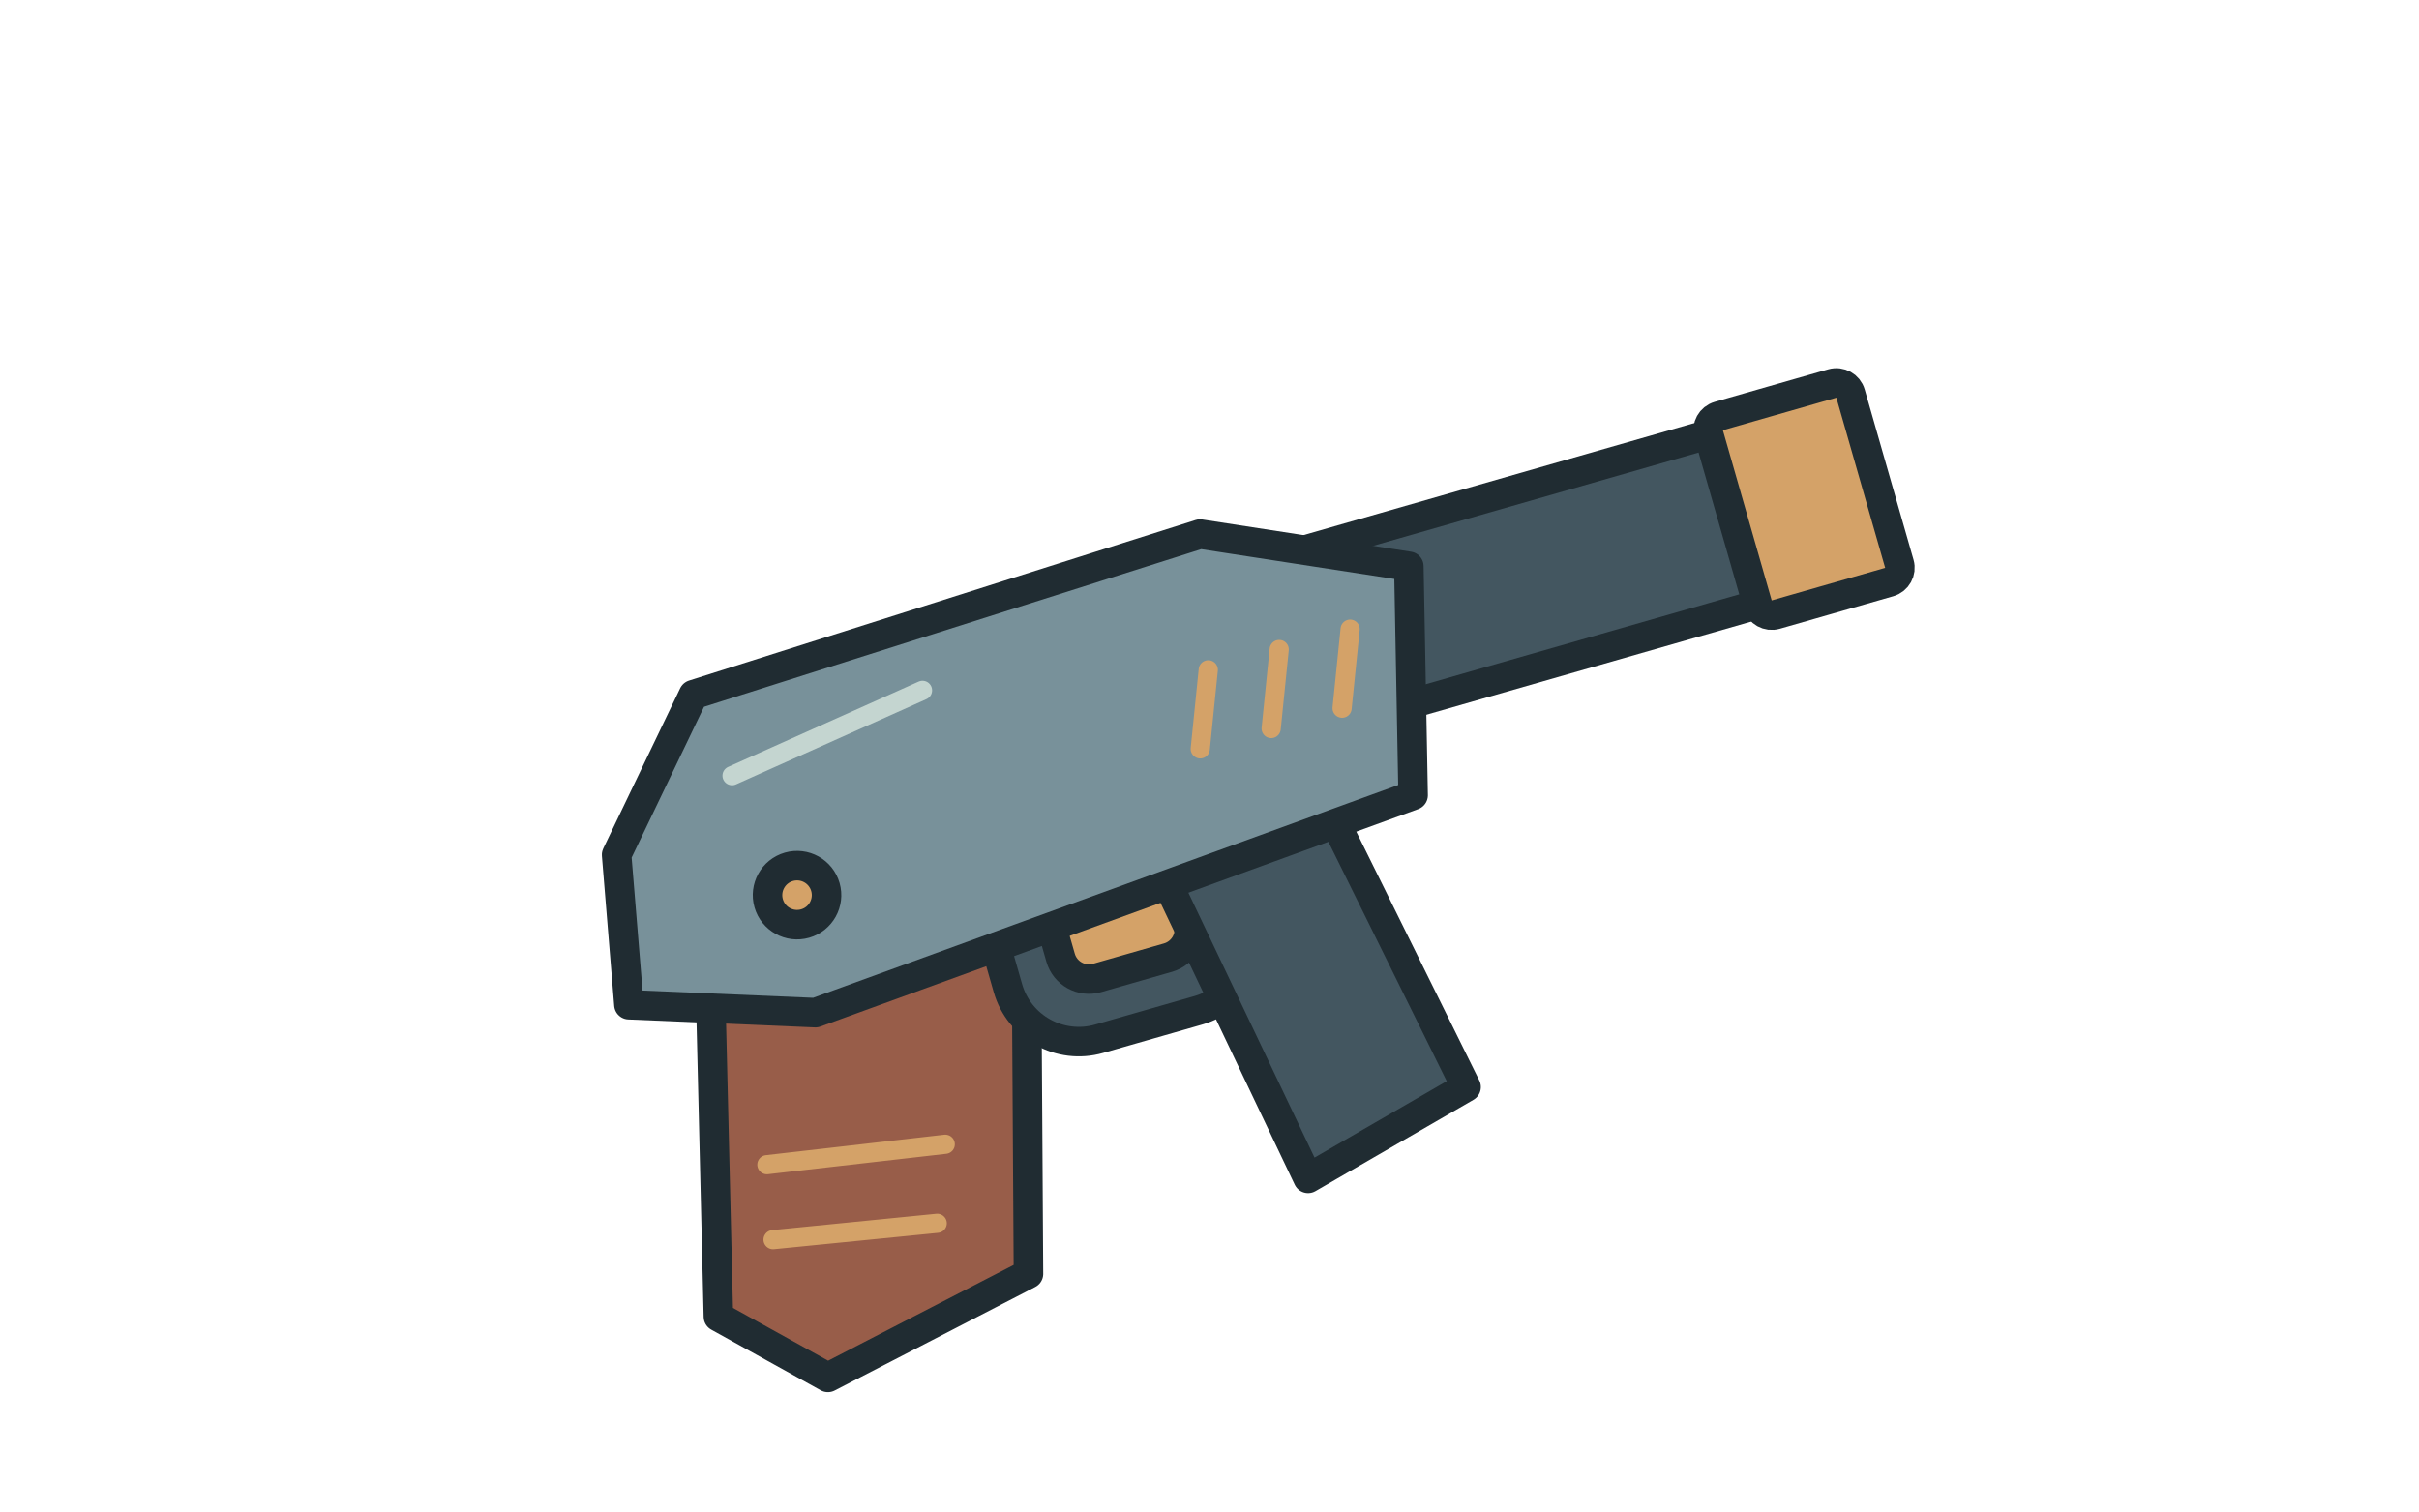
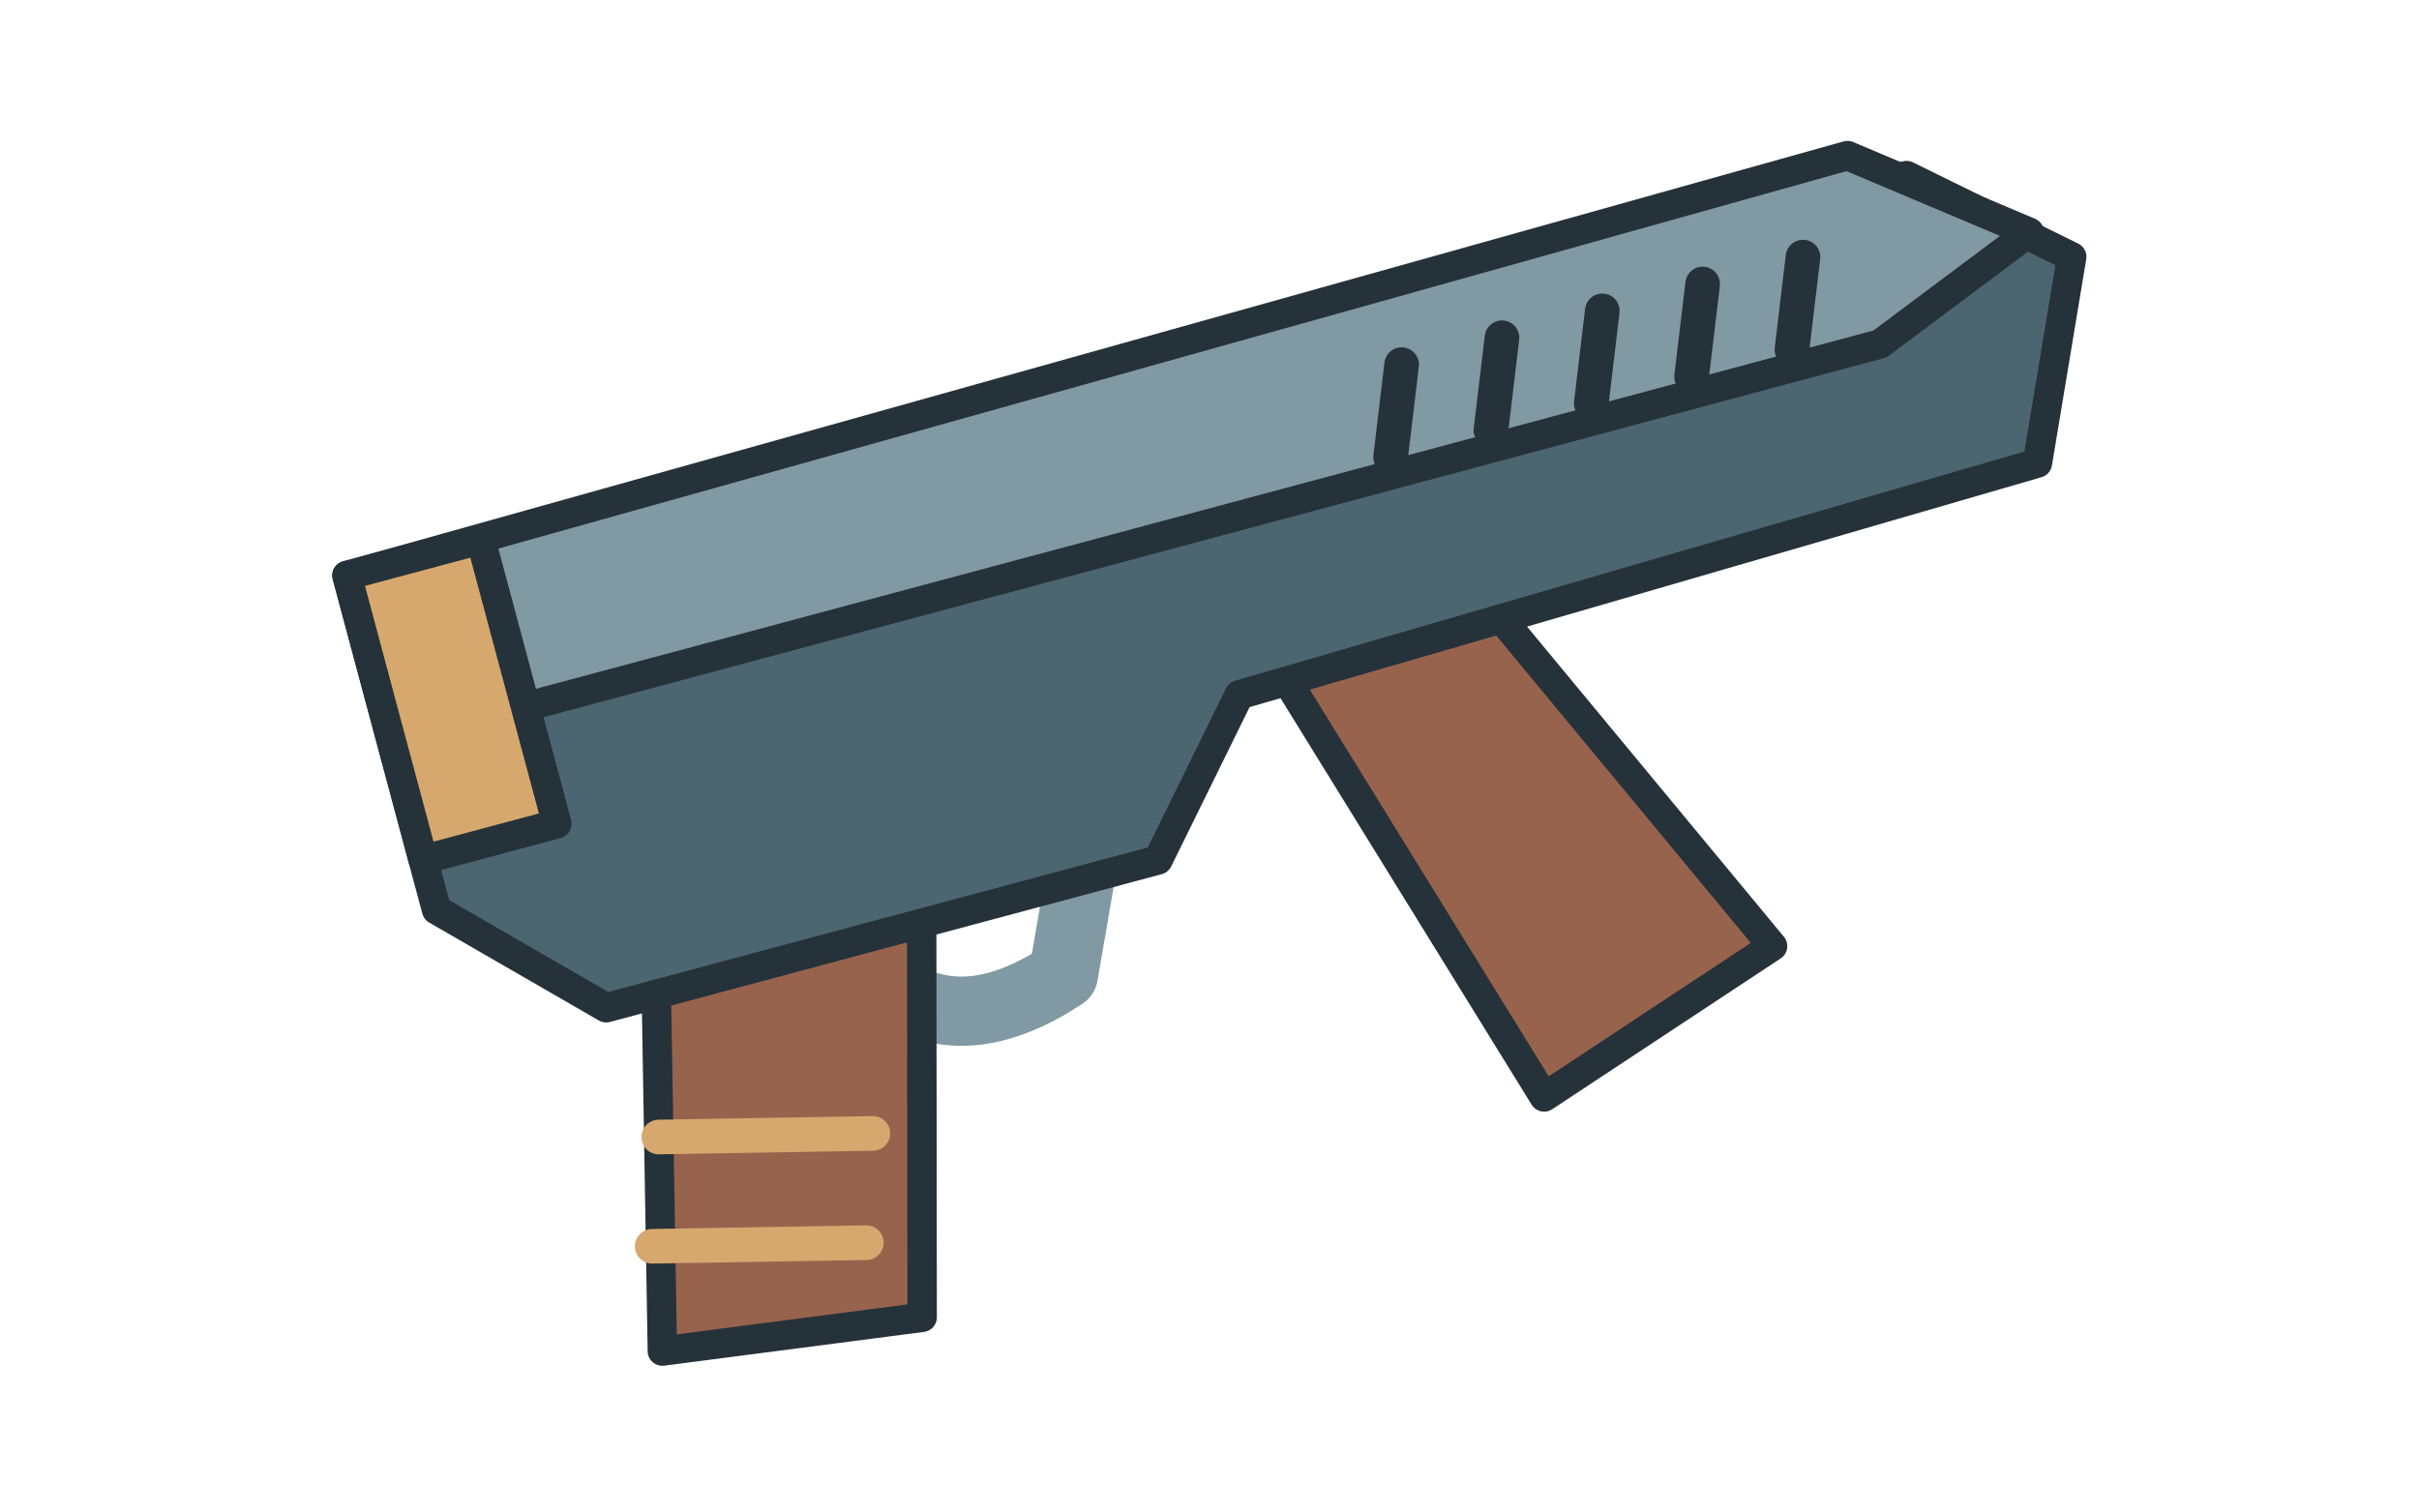
- <svg xmlns="http://www.w3.org/2000/svg" viewBox="0 0 200 125">
-   <g transform="rotate(-16 100 63)" stroke="#202c32" stroke-width="2" stroke-linejoin="round" stroke-linecap="round">
-     <g transform="translate(-20 -9) scale(1.22)">
-       <path d="M62 63l22 1 -7 25 -15 3 -6 -6Z" fill="#985d49" />
-       <path d="M62 77l12 2m-13 3 11 2" stroke="#d4a268" stroke-width="1.3" fill="none" />
-       <rect x="81" y="62" width="17" height="13" rx="5" fill="#435660" />
-       <rect x="85" y="65" width="9" height="6" rx="2" fill="#d4a268" />
-       <rect x="100" y="47" width="46" height="12" rx="1" fill="#435660" />
-       <rect x="137" y="46" width="10" height="14" rx="1" fill="#d4a268" />
-       <path d="M93 64l12 -1 4 22 -12 3Z" fill="#435660" />
-       <path d="M58 54l8 -9 36 -1 13 6 -4 15 -43 3 -12 -4Z" fill="#78919a" />
-       <path d="M67 51l14 -2" stroke="#c4d5d0" stroke-width="1.3" fill="none" />
-       <path d="M100 53l-2 5" stroke="#d4a268" stroke-width="1.3" fill="none" />
-       <path d="M105 53l-2 5" stroke="#d4a268" stroke-width="1.3" fill="none" />
-       <path d="M110 53l-2 5" stroke="#d4a268" stroke-width="1.3" fill="none" />
-       <circle cx="69" cy="60" r="2" fill="#d4a268" />
-     </g>
+ <svg xmlns="http://www.w3.org/2000/svg" viewBox="23.14 23.34 139.73 87.33">
+   <g transform="rotate(-15 100 60)" stroke="#26323a" stroke-width="1.7" stroke-linejoin="round" stroke-linecap="round">
+     <path d="M67 62q1 17 13 13l6 -13" fill="none" stroke="#8099a3" stroke-width="4" />
+     <path d="M54 61l21 1 -8 30 -15 -2 5 -20Z" fill="#98634d" />
+     <path d="M55 78l12 3m-14 3 12 3" fill="none" stroke="#d7a86e" stroke-width="2" />
+     <path d="M96 59l13 1 11 24 -15 5Z" fill="#98634d" />
+     <path d="M46 42l93 1 8 7 -5 11 -48 1 -7 8 -33 0 -8 -8Z" fill="#4c6671" />
+     <path d="M47 42l89 -1 9 7 -10 4 -87 0Z" fill="#8099a3" />
+     <path d="M108 46l-2 5" fill="none" stroke="#26323a" stroke-width="2" />
+     <path d="M114 46l-2 5" fill="none" stroke="#26323a" stroke-width="2" />
+     <path d="M120 46l-2 5" fill="none" stroke="#26323a" stroke-width="2" />
+     <path d="M126 46l-2 5" fill="none" stroke="#26323a" stroke-width="2" />
+     <path d="M132 46l-2 5" fill="none" stroke="#26323a" stroke-width="2" />
+     <path d="M46 42h8v17h-8Z" fill="#d7a86e" />
  </g>
</svg>
